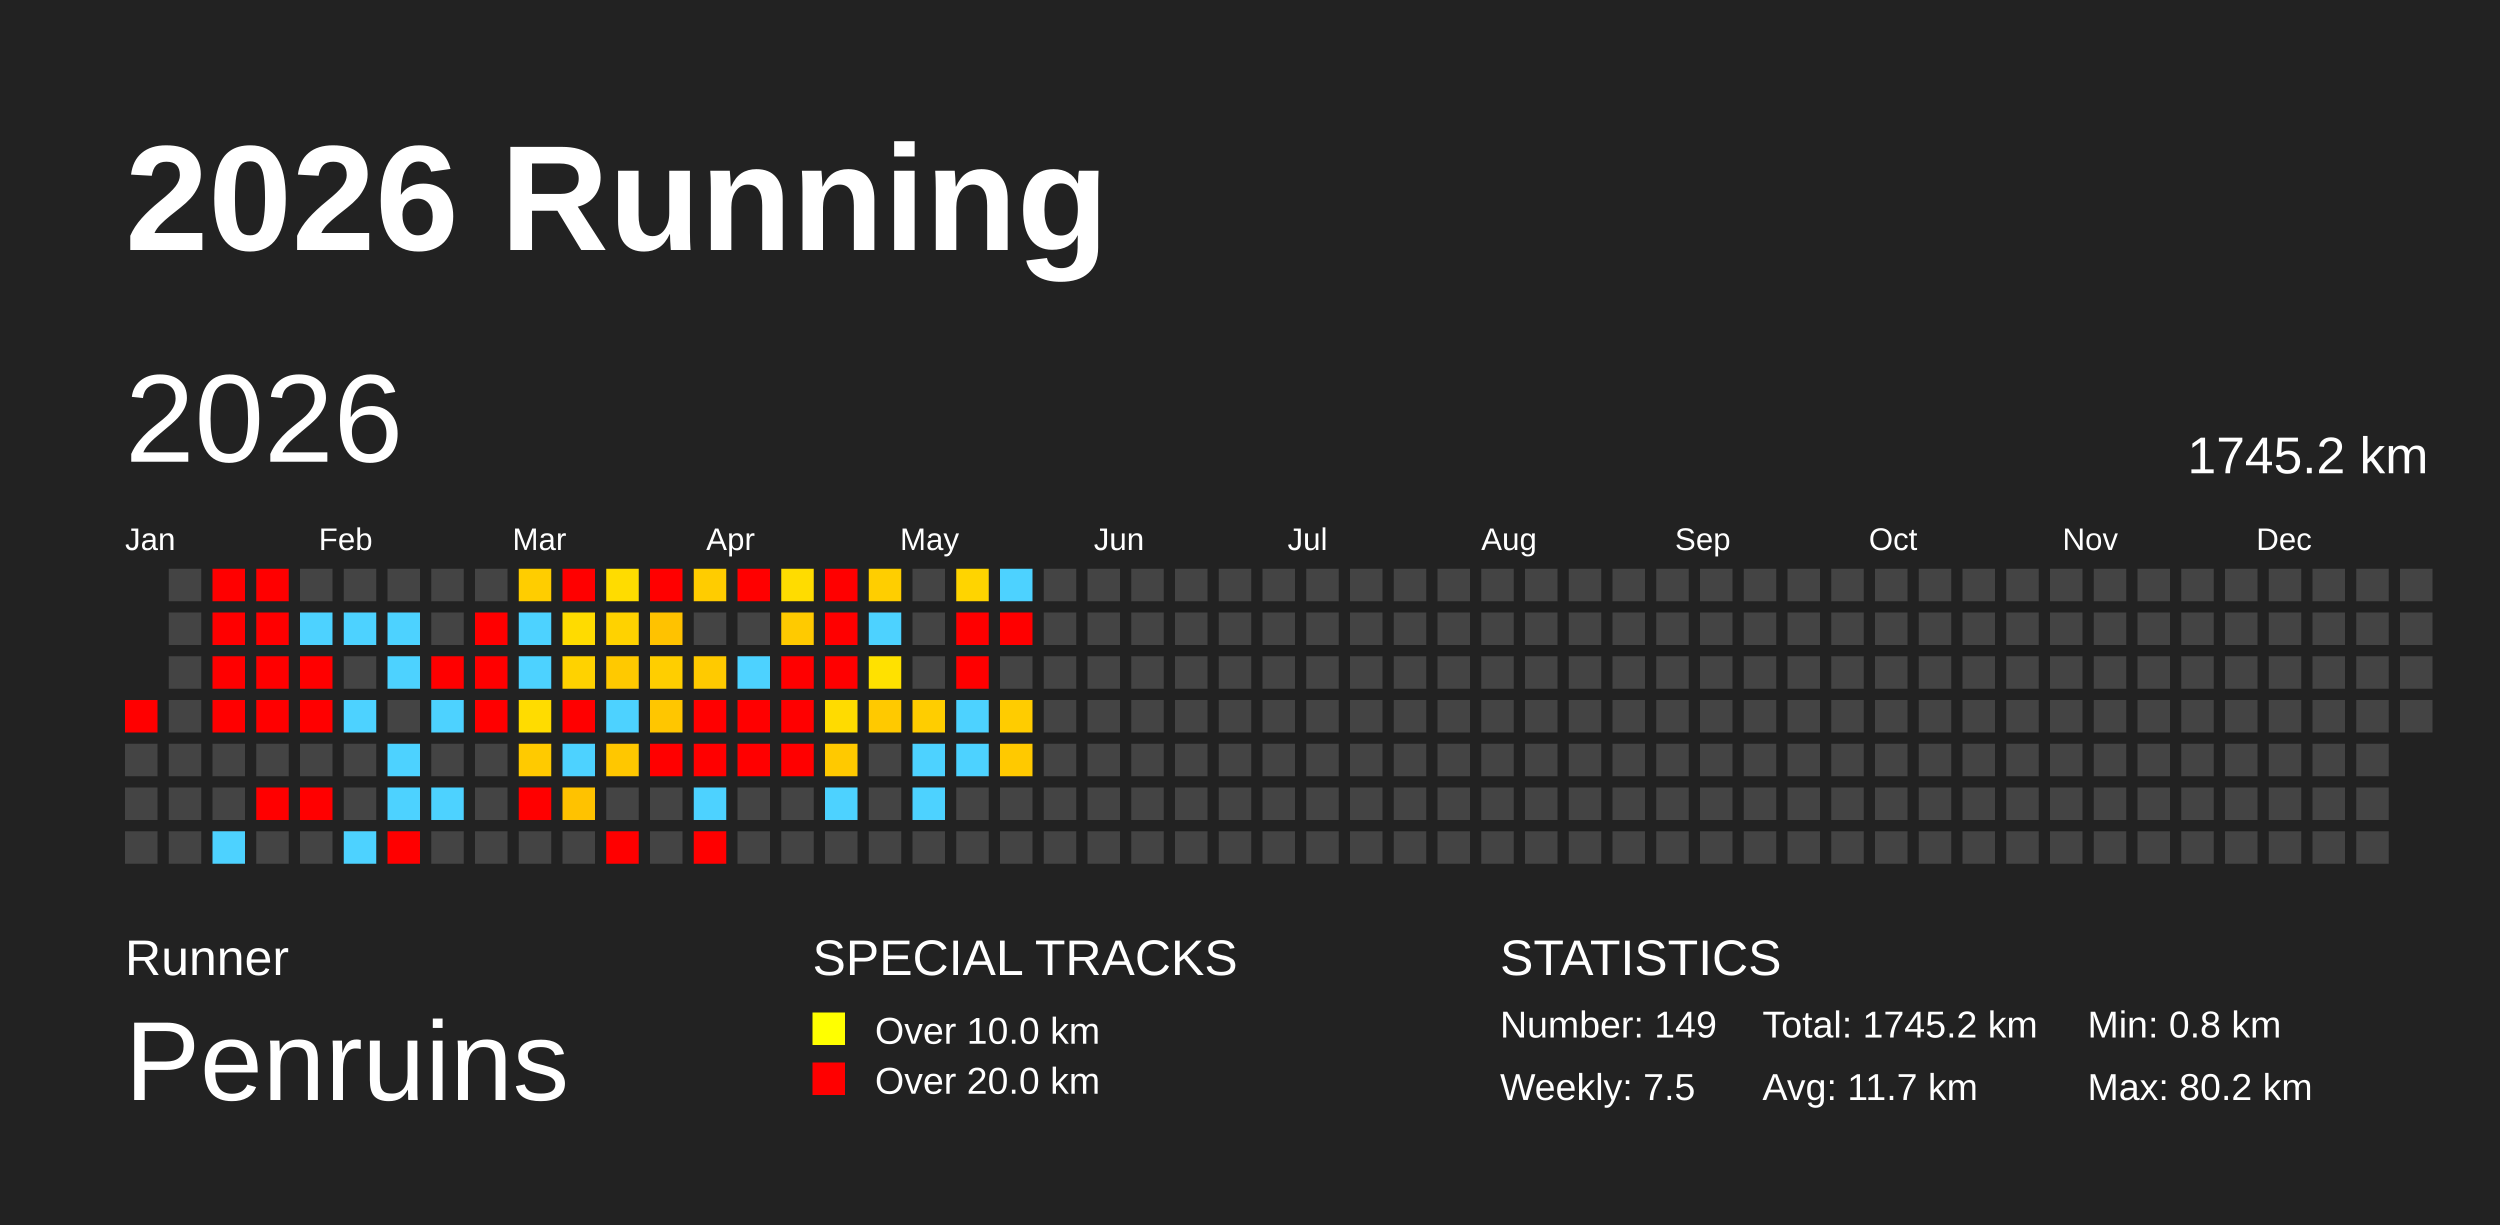
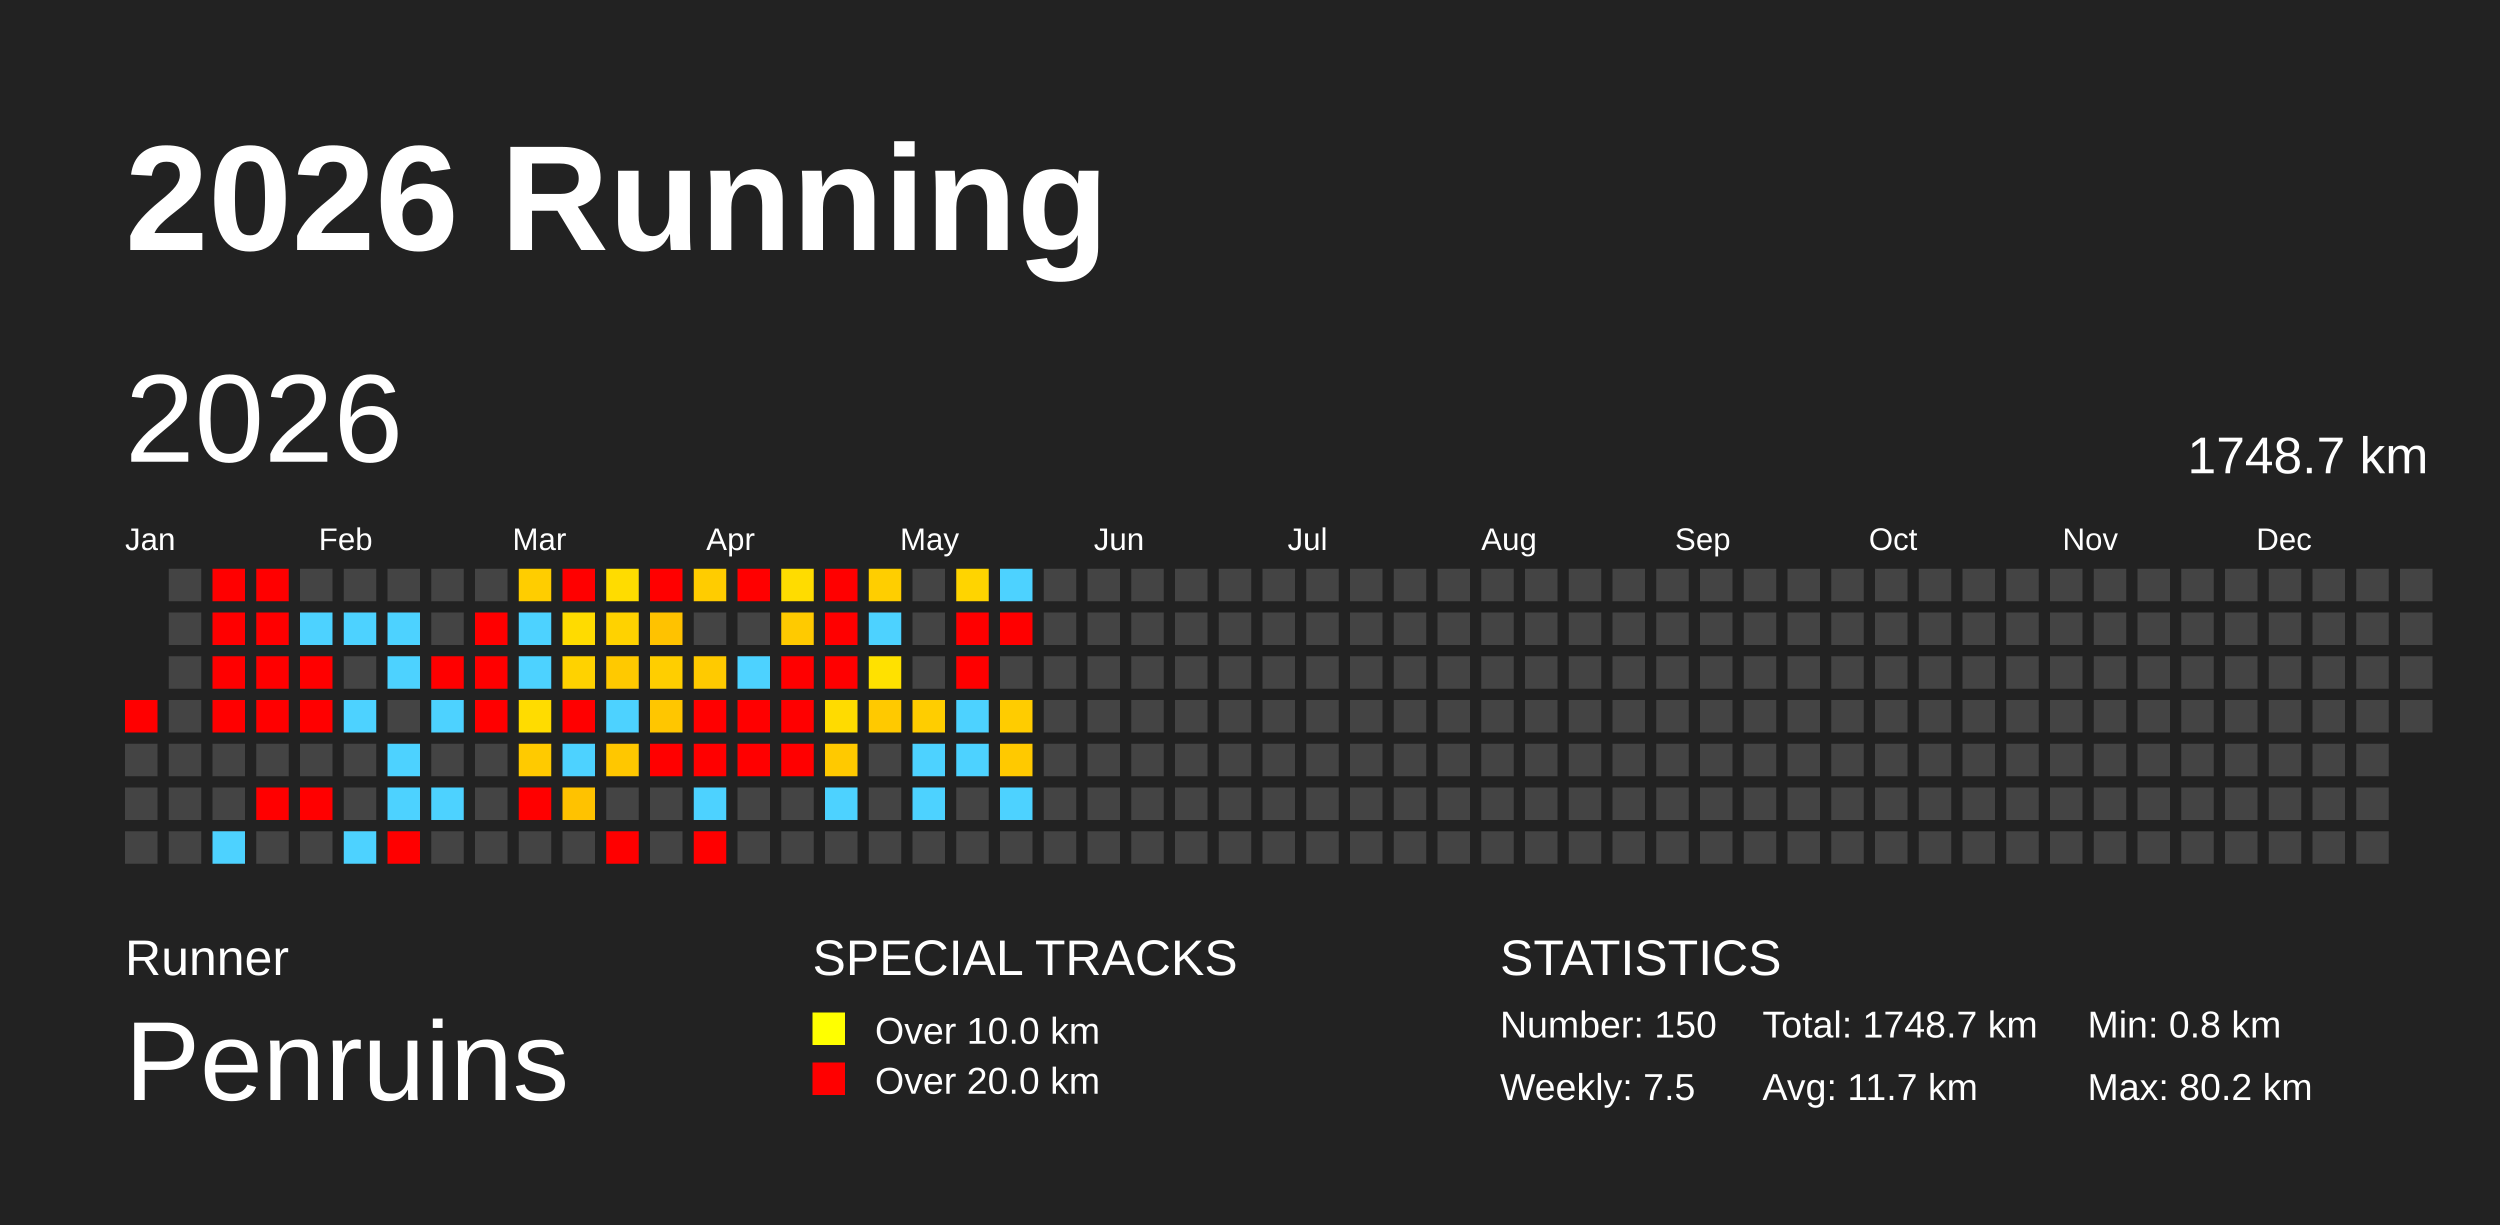
<svg xmlns="http://www.w3.org/2000/svg" baseProfile="full" height="98mm" version="1.1" viewBox="0,0,200,98" width="200mm">
  <defs />
  <rect fill="#222222" height="98" width="200" x="0" y="0" />
  <text fill="#FFFFFF" style="font-size:12px; font-family:Arial; font-weight:bold;" x="10" y="20">2026 Running</text>
  <text fill="#FFFFFF" style="font-size:4px; font-family:Arial" x="10" y="78">Runner</text>
  <text fill="#FFFFFF" style="font-size:9px; font-family:Arial" x="10" y="88">Penruins</text>
  <text fill="#FFFFFF" style="font-size:4px; font-family:Arial" x="65" y="78">SPECIAL TRACKS</text>
  <rect fill="yellow" height="2.6" width="2.6" x="65" y="81" />
  <text fill="#FFFFFF" style="font-size:3px; font-family:Arial" x="70" y="83.5">Over 10.0 km</text>
  <rect fill="red" height="2.6" width="2.6" x="65" y="85" />
  <text fill="#FFFFFF" style="font-size:3px; font-family:Arial" x="70" y="87.5">Over 20.0 km</text>
  <text fill="#FFFFFF" style="font-size:4px; font-family:Arial" x="120" y="78">STATISTICS</text>
-   <text fill="#FFFFFF" style="font-size:3px; font-family:Arial" x="120" y="83">Number: 149</text>
+   <text fill="#FFFFFF" style="font-size:3px; font-family:Arial" x="120" y="83">Number: 150</text>
  <text fill="#FFFFFF" style="font-size:3px; font-family:Arial" x="120" y="88">Weekly: 7.5</text>
-   <text fill="#FFFFFF" style="font-size:3px; font-family:Arial" x="141" y="83">Total: 1745.2 km</text>
+   <text fill="#FFFFFF" style="font-size:3px; font-family:Arial" x="141" y="83">Total: 1748.7 km</text>
  <text fill="#FFFFFF" style="font-size:3px; font-family:Arial" x="141" y="88">Avg: 11.7 km</text>
  <text fill="#FFFFFF" style="font-size:3px; font-family:Arial" x="167" y="83">Min: 0.8 km</text>
  <text fill="#FFFFFF" style="font-size:3px; font-family:Arial" x="167" y="88">Max: 80.2 km</text>
  <text dominant-baseline="hanging" fill="#FFFFFF" style="font-size:10.0px; font-family:Arial;" x="10" y="30">2026</text>
-   <text dominant-baseline="hanging" fill="#FFFFFF" style="font-size:4.125px; font-family:Arial;" x="175" y="35">1745.2 km</text>
+   <text dominant-baseline="hanging" fill="#FFFFFF" style="font-size:4.125px; font-family:Arial;" x="175" y="35">1748.7 km</text>
  <text fill="#FFFFFF" style="font-size:2.5px; font-family:Arial" x="10.0" y="44">Jan</text>
  <text fill="#FFFFFF" style="font-size:2.5px; font-family:Arial" x="25.5" y="44">Feb</text>
  <text fill="#FFFFFF" style="font-size:2.5px; font-family:Arial" x="41.0" y="44">Mar</text>
  <text fill="#FFFFFF" style="font-size:2.5px; font-family:Arial" x="56.5" y="44">Apr</text>
  <text fill="#FFFFFF" style="font-size:2.5px; font-family:Arial" x="72.0" y="44">May</text>
  <text fill="#FFFFFF" style="font-size:2.5px; font-family:Arial" x="87.5" y="44">Jun</text>
  <text fill="#FFFFFF" style="font-size:2.5px; font-family:Arial" x="103.0" y="44">Jul</text>
  <text fill="#FFFFFF" style="font-size:2.5px; font-family:Arial" x="118.5" y="44">Aug</text>
  <text fill="#FFFFFF" style="font-size:2.5px; font-family:Arial" x="134.0" y="44">Sep</text>
  <text fill="#FFFFFF" style="font-size:2.5px; font-family:Arial" x="149.5" y="44">Oct</text>
  <text fill="#FFFFFF" style="font-size:2.5px; font-family:Arial" x="165.0" y="44">Nov</text>
  <text fill="#FFFFFF" style="font-size:2.5px; font-family:Arial" x="180.5" y="44">Dec</text>
  <rect fill="red" height="2.6" width="2.6" x="10.0" y="56.0" />
  <rect fill="#444444" height="2.6" width="2.6" x="10.0" y="59.5" />
  <rect fill="#444444" height="2.6" width="2.6" x="10.0" y="63.0" />
  <rect fill="#444444" height="2.6" width="2.6" x="10.0" y="66.5" />
  <rect fill="#444444" height="2.6" width="2.6" x="13.5" y="45.5" />
  <rect fill="#444444" height="2.6" width="2.6" x="13.5" y="49.0" />
  <rect fill="#444444" height="2.6" width="2.6" x="13.5" y="52.5" />
  <rect fill="#444444" height="2.6" width="2.6" x="13.5" y="56.0" />
  <rect fill="#444444" height="2.6" width="2.6" x="13.5" y="59.5" />
  <rect fill="#444444" height="2.6" width="2.6" x="13.5" y="63.0" />
  <rect fill="#444444" height="2.6" width="2.6" x="13.5" y="66.5" />
  <rect fill="red" height="2.6" width="2.6" x="17.0" y="45.5" />
  <rect fill="red" height="2.6" width="2.6" x="17.0" y="49.0" />
  <rect fill="red" height="2.6" width="2.6" x="17.0" y="52.5" />
  <rect fill="red" height="2.6" width="2.6" x="17.0" y="56.0" />
  <rect fill="#444444" height="2.6" width="2.6" x="17.0" y="59.5" />
  <rect fill="#444444" height="2.6" width="2.6" x="17.0" y="63.0" />
  <rect fill="#4dd2ff" height="2.6" width="2.6" x="17.0" y="66.5" />
  <rect fill="red" height="2.6" width="2.6" x="20.5" y="45.5" />
  <rect fill="red" height="2.6" width="2.6" x="20.5" y="49.0" />
  <rect fill="red" height="2.6" width="2.6" x="20.5" y="52.5" />
  <rect fill="red" height="2.6" width="2.6" x="20.5" y="56.0" />
  <rect fill="#444444" height="2.6" width="2.6" x="20.5" y="59.5" />
  <rect fill="red" height="2.6" width="2.6" x="20.5" y="63.0" />
  <rect fill="#444444" height="2.6" width="2.6" x="20.5" y="66.5" />
  <rect fill="#444444" height="2.6" width="2.6" x="24.0" y="45.5" />
  <rect fill="#4dd2ff" height="2.6" width="2.6" x="24.0" y="49.0" />
  <rect fill="red" height="2.6" width="2.6" x="24.0" y="52.5" />
  <rect fill="red" height="2.6" width="2.6" x="24.0" y="56.0" />
  <rect fill="#444444" height="2.6" width="2.6" x="24.0" y="59.5" />
  <rect fill="red" height="2.6" width="2.6" x="24.0" y="63.0" />
  <rect fill="#444444" height="2.6" width="2.6" x="24.0" y="66.5" />
  <rect fill="#444444" height="2.6" width="2.6" x="27.5" y="45.5" />
  <rect fill="#4dd2ff" height="2.6" width="2.6" x="27.5" y="49.0" />
  <rect fill="#444444" height="2.6" width="2.6" x="27.5" y="52.5" />
  <rect fill="#4dd2ff" height="2.6" width="2.6" x="27.5" y="56.0" />
  <rect fill="#444444" height="2.6" width="2.6" x="27.5" y="59.5" />
  <rect fill="#444444" height="2.6" width="2.6" x="27.5" y="63.0" />
  <rect fill="#4dd2ff" height="2.6" width="2.6" x="27.5" y="66.5" />
  <rect fill="#444444" height="2.6" width="2.6" x="31.0" y="45.5" />
  <rect fill="#4dd2ff" height="2.6" width="2.6" x="31.0" y="49.0" />
  <rect fill="#4dd2ff" height="2.6" width="2.6" x="31.0" y="52.5" />
  <rect fill="#444444" height="2.6" width="2.6" x="31.0" y="56.0" />
  <rect fill="#4dd2ff" height="2.6" width="2.6" x="31.0" y="59.5" />
  <rect fill="#4dd2ff" height="2.6" width="2.6" x="31.0" y="63.0" />
  <rect fill="red" height="2.6" width="2.6" x="31.0" y="66.5" />
  <rect fill="#444444" height="2.6" width="2.6" x="34.5" y="45.5" />
  <rect fill="#444444" height="2.6" width="2.6" x="34.5" y="49.0" />
  <rect fill="red" height="2.6" width="2.6" x="34.5" y="52.5" />
  <rect fill="#4dd2ff" height="2.6" width="2.6" x="34.5" y="56.0" />
  <rect fill="#444444" height="2.6" width="2.6" x="34.5" y="59.5" />
  <rect fill="#4dd2ff" height="2.6" width="2.6" x="34.5" y="63.0" />
  <rect fill="#444444" height="2.6" width="2.6" x="34.5" y="66.5" />
  <rect fill="#444444" height="2.6" width="2.6" x="38.0" y="45.5" />
  <rect fill="red" height="2.6" width="2.6" x="38.0" y="49.0" />
  <rect fill="red" height="2.6" width="2.6" x="38.0" y="52.5" />
  <rect fill="red" height="2.6" width="2.6" x="38.0" y="56.0" />
  <rect fill="#444444" height="2.6" width="2.6" x="38.0" y="59.5" />
  <rect fill="#444444" height="2.6" width="2.6" x="38.0" y="63.0" />
  <rect fill="#444444" height="2.6" width="2.6" x="38.0" y="66.5" />
  <rect fill="#ffcd00" height="2.6" width="2.6" x="41.5" y="45.5" />
  <rect fill="#4dd2ff" height="2.6" width="2.6" x="41.5" y="49.0" />
  <rect fill="#4dd2ff" height="2.6" width="2.6" x="41.5" y="52.5" />
  <rect fill="#ffdc00" height="2.6" width="2.6" x="41.5" y="56.0" />
  <rect fill="#ffca00" height="2.6" width="2.6" x="41.5" y="59.5" />
  <rect fill="red" height="2.6" width="2.6" x="41.5" y="63.0" />
  <rect fill="#444444" height="2.6" width="2.6" x="41.5" y="66.5" />
  <rect fill="red" height="2.6" width="2.6" x="45.0" y="45.5" />
  <rect fill="#ffdb00" height="2.6" width="2.6" x="45.0" y="49.0" />
  <rect fill="#ffd200" height="2.6" width="2.6" x="45.0" y="52.5" />
  <rect fill="red" height="2.6" width="2.6" x="45.0" y="56.0" />
  <rect fill="#4dd2ff" height="2.6" width="2.6" x="45.0" y="59.5" />
  <rect fill="#ffc200" height="2.6" width="2.6" x="45.0" y="63.0" />
  <rect fill="#444444" height="2.6" width="2.6" x="45.0" y="66.5" />
  <rect fill="#ffdc00" height="2.6" width="2.6" x="48.5" y="45.5" />
  <rect fill="#ffd200" height="2.6" width="2.6" x="48.5" y="49.0" />
  <rect fill="#ffc900" height="2.6" width="2.6" x="48.5" y="52.5" />
  <rect fill="#4dd2ff" height="2.6" width="2.6" x="48.5" y="56.0" />
  <rect fill="#ffc700" height="2.6" width="2.6" x="48.5" y="59.5" />
  <rect fill="#444444" height="2.6" width="2.6" x="48.5" y="63.0" />
  <rect fill="red" height="2.6" width="2.6" x="48.5" y="66.5" />
  <rect fill="red" height="2.6" width="2.6" x="52.0" y="45.5" />
  <rect fill="#ffc200" height="2.6" width="2.6" x="52.0" y="49.0" />
  <rect fill="#ffce00" height="2.6" width="2.6" x="52.0" y="52.5" />
  <rect fill="#ffc600" height="2.6" width="2.6" x="52.0" y="56.0" />
  <rect fill="red" height="2.6" width="2.6" x="52.0" y="59.5" />
  <rect fill="#444444" height="2.6" width="2.6" x="52.0" y="63.0" />
  <rect fill="#444444" height="2.6" width="2.6" x="52.0" y="66.5" />
  <rect fill="#ffcc00" height="2.6" width="2.6" x="55.5" y="45.5" />
  <rect fill="#444444" height="2.6" width="2.6" x="55.5" y="49.0" />
  <rect fill="#ffca00" height="2.6" width="2.6" x="55.5" y="52.5" />
  <rect fill="red" height="2.6" width="2.6" x="55.5" y="56.0" />
  <rect fill="red" height="2.6" width="2.6" x="55.5" y="59.5" />
  <rect fill="#4dd2ff" height="2.6" width="2.6" x="55.5" y="63.0" />
  <rect fill="red" height="2.6" width="2.6" x="55.5" y="66.5" />
  <rect fill="red" height="2.6" width="2.6" x="59.0" y="45.5" />
  <rect fill="#444444" height="2.6" width="2.6" x="59.0" y="49.0" />
  <rect fill="#4dd2ff" height="2.6" width="2.6" x="59.0" y="52.5" />
  <rect fill="red" height="2.6" width="2.6" x="59.0" y="56.0" />
  <rect fill="red" height="2.6" width="2.6" x="59.0" y="59.5" />
  <rect fill="#444444" height="2.6" width="2.6" x="59.0" y="63.0" />
  <rect fill="#444444" height="2.6" width="2.6" x="59.0" y="66.5" />
  <rect fill="#ffdc00" height="2.6" width="2.6" x="62.5" y="45.5" />
  <rect fill="#ffca00" height="2.6" width="2.6" x="62.5" y="49.0" />
  <rect fill="red" height="2.6" width="2.6" x="62.5" y="52.5" />
  <rect fill="red" height="2.6" width="2.6" x="62.5" y="56.0" />
  <rect fill="red" height="2.6" width="2.6" x="62.5" y="59.5" />
  <rect fill="#444444" height="2.6" width="2.6" x="62.5" y="63.0" />
  <rect fill="#444444" height="2.6" width="2.6" x="62.5" y="66.5" />
  <rect fill="red" height="2.6" width="2.6" x="66.0" y="45.5" />
  <rect fill="red" height="2.6" width="2.6" x="66.0" y="49.0" />
  <rect fill="red" height="2.6" width="2.6" x="66.0" y="52.5" />
  <rect fill="#ffdb00" height="2.6" width="2.6" x="66.0" y="56.0" />
  <rect fill="#ffc900" height="2.6" width="2.6" x="66.0" y="59.5" />
  <rect fill="#4dd2ff" height="2.6" width="2.6" x="66.0" y="63.0" />
  <rect fill="#444444" height="2.6" width="2.6" x="66.0" y="66.5" />
  <rect fill="#ffce00" height="2.6" width="2.6" x="69.5" y="45.5" />
  <rect fill="#4dd2ff" height="2.6" width="2.6" x="69.5" y="49.0" />
  <rect fill="#ffe100" height="2.6" width="2.6" x="69.5" y="52.5" />
  <rect fill="#ffc900" height="2.6" width="2.6" x="69.5" y="56.0" />
  <rect fill="#444444" height="2.6" width="2.6" x="69.5" y="59.5" />
  <rect fill="#444444" height="2.6" width="2.6" x="69.5" y="63.0" />
  <rect fill="#444444" height="2.6" width="2.6" x="69.5" y="66.5" />
  <rect fill="#444444" height="2.6" width="2.6" x="73.0" y="45.5" />
  <rect fill="#444444" height="2.6" width="2.6" x="73.0" y="49.0" />
  <rect fill="#444444" height="2.6" width="2.6" x="73.0" y="52.5" />
  <rect fill="#ffcd00" height="2.6" width="2.6" x="73.0" y="56.0" />
  <rect fill="#4dd2ff" height="2.6" width="2.6" x="73.0" y="59.5" />
  <rect fill="#4dd2ff" height="2.6" width="2.6" x="73.0" y="63.0" />
  <rect fill="#444444" height="2.6" width="2.6" x="73.0" y="66.5" />
  <rect fill="#ffd400" height="2.6" width="2.6" x="76.5" y="45.5" />
  <rect fill="red" height="2.6" width="2.6" x="76.5" y="49.0" />
  <rect fill="red" height="2.6" width="2.6" x="76.5" y="52.5" />
  <rect fill="#4dd2ff" height="2.6" width="2.6" x="76.5" y="56.0" />
  <rect fill="#4dd2ff" height="2.6" width="2.6" x="76.5" y="59.5" />
  <rect fill="#444444" height="2.6" width="2.6" x="76.5" y="63.0" />
  <rect fill="#444444" height="2.6" width="2.6" x="76.5" y="66.5" />
  <rect fill="#4dd2ff" height="2.6" width="2.6" x="80.0" y="45.5" />
  <rect fill="red" height="2.6" width="2.6" x="80.0" y="49.0" />
  <rect fill="#444444" height="2.6" width="2.6" x="80.0" y="52.5" />
  <rect fill="#ffcc00" height="2.6" width="2.6" x="80.0" y="56.0" />
  <rect fill="#ffc900" height="2.6" width="2.6" x="80.0" y="59.5" />
-   <rect fill="#444444" height="2.6" width="2.6" x="80.0" y="63.0" />
+   <rect fill="#4dd2ff" height="2.6" width="2.6" x="80.0" y="63.0" />
  <rect fill="#444444" height="2.6" width="2.6" x="80.0" y="66.5" />
  <rect fill="#444444" height="2.6" width="2.6" x="83.5" y="45.5" />
  <rect fill="#444444" height="2.6" width="2.6" x="83.5" y="49.0" />
  <rect fill="#444444" height="2.6" width="2.6" x="83.5" y="52.5" />
  <rect fill="#444444" height="2.6" width="2.6" x="83.5" y="56.0" />
  <rect fill="#444444" height="2.6" width="2.6" x="83.5" y="59.5" />
  <rect fill="#444444" height="2.6" width="2.6" x="83.5" y="63.0" />
  <rect fill="#444444" height="2.6" width="2.6" x="83.5" y="66.5" />
  <rect fill="#444444" height="2.6" width="2.6" x="87.0" y="45.5" />
  <rect fill="#444444" height="2.6" width="2.6" x="87.0" y="49.0" />
  <rect fill="#444444" height="2.6" width="2.6" x="87.0" y="52.5" />
  <rect fill="#444444" height="2.6" width="2.6" x="87.0" y="56.0" />
  <rect fill="#444444" height="2.6" width="2.6" x="87.0" y="59.5" />
  <rect fill="#444444" height="2.6" width="2.6" x="87.0" y="63.0" />
  <rect fill="#444444" height="2.6" width="2.6" x="87.0" y="66.5" />
  <rect fill="#444444" height="2.6" width="2.6" x="90.5" y="45.5" />
  <rect fill="#444444" height="2.6" width="2.6" x="90.5" y="49.0" />
  <rect fill="#444444" height="2.6" width="2.6" x="90.5" y="52.5" />
  <rect fill="#444444" height="2.6" width="2.6" x="90.5" y="56.0" />
  <rect fill="#444444" height="2.6" width="2.6" x="90.5" y="59.5" />
  <rect fill="#444444" height="2.6" width="2.6" x="90.5" y="63.0" />
  <rect fill="#444444" height="2.6" width="2.6" x="90.5" y="66.5" />
  <rect fill="#444444" height="2.6" width="2.6" x="94.0" y="45.5" />
  <rect fill="#444444" height="2.6" width="2.6" x="94.0" y="49.0" />
  <rect fill="#444444" height="2.6" width="2.6" x="94.0" y="52.5" />
  <rect fill="#444444" height="2.6" width="2.6" x="94.0" y="56.0" />
  <rect fill="#444444" height="2.6" width="2.6" x="94.0" y="59.5" />
  <rect fill="#444444" height="2.6" width="2.6" x="94.0" y="63.0" />
  <rect fill="#444444" height="2.6" width="2.6" x="94.0" y="66.5" />
  <rect fill="#444444" height="2.6" width="2.6" x="97.5" y="45.5" />
  <rect fill="#444444" height="2.6" width="2.6" x="97.5" y="49.0" />
  <rect fill="#444444" height="2.6" width="2.6" x="97.5" y="52.5" />
  <rect fill="#444444" height="2.6" width="2.6" x="97.5" y="56.0" />
  <rect fill="#444444" height="2.6" width="2.6" x="97.5" y="59.5" />
  <rect fill="#444444" height="2.6" width="2.6" x="97.5" y="63.0" />
  <rect fill="#444444" height="2.6" width="2.6" x="97.5" y="66.5" />
  <rect fill="#444444" height="2.6" width="2.6" x="101.0" y="45.5" />
  <rect fill="#444444" height="2.6" width="2.6" x="101.0" y="49.0" />
  <rect fill="#444444" height="2.6" width="2.6" x="101.0" y="52.5" />
  <rect fill="#444444" height="2.6" width="2.6" x="101.0" y="56.0" />
  <rect fill="#444444" height="2.6" width="2.6" x="101.0" y="59.5" />
  <rect fill="#444444" height="2.6" width="2.6" x="101.0" y="63.0" />
  <rect fill="#444444" height="2.6" width="2.6" x="101.0" y="66.5" />
  <rect fill="#444444" height="2.6" width="2.6" x="104.5" y="45.5" />
  <rect fill="#444444" height="2.6" width="2.6" x="104.5" y="49.0" />
  <rect fill="#444444" height="2.6" width="2.6" x="104.5" y="52.5" />
  <rect fill="#444444" height="2.6" width="2.6" x="104.5" y="56.0" />
  <rect fill="#444444" height="2.6" width="2.6" x="104.5" y="59.5" />
  <rect fill="#444444" height="2.6" width="2.6" x="104.5" y="63.0" />
  <rect fill="#444444" height="2.6" width="2.6" x="104.5" y="66.5" />
  <rect fill="#444444" height="2.6" width="2.6" x="108.0" y="45.5" />
  <rect fill="#444444" height="2.6" width="2.6" x="108.0" y="49.0" />
  <rect fill="#444444" height="2.6" width="2.6" x="108.0" y="52.5" />
  <rect fill="#444444" height="2.6" width="2.6" x="108.0" y="56.0" />
  <rect fill="#444444" height="2.6" width="2.6" x="108.0" y="59.5" />
  <rect fill="#444444" height="2.6" width="2.6" x="108.0" y="63.0" />
  <rect fill="#444444" height="2.6" width="2.6" x="108.0" y="66.5" />
  <rect fill="#444444" height="2.6" width="2.6" x="111.5" y="45.5" />
  <rect fill="#444444" height="2.6" width="2.6" x="111.5" y="49.0" />
  <rect fill="#444444" height="2.6" width="2.6" x="111.5" y="52.5" />
  <rect fill="#444444" height="2.6" width="2.6" x="111.5" y="56.0" />
  <rect fill="#444444" height="2.6" width="2.6" x="111.5" y="59.5" />
  <rect fill="#444444" height="2.6" width="2.6" x="111.5" y="63.0" />
  <rect fill="#444444" height="2.6" width="2.6" x="111.5" y="66.5" />
  <rect fill="#444444" height="2.6" width="2.6" x="115.0" y="45.5" />
  <rect fill="#444444" height="2.6" width="2.6" x="115.0" y="49.0" />
  <rect fill="#444444" height="2.6" width="2.6" x="115.0" y="52.5" />
  <rect fill="#444444" height="2.6" width="2.6" x="115.0" y="56.0" />
  <rect fill="#444444" height="2.6" width="2.6" x="115.0" y="59.5" />
  <rect fill="#444444" height="2.6" width="2.6" x="115.0" y="63.0" />
  <rect fill="#444444" height="2.6" width="2.6" x="115.0" y="66.5" />
  <rect fill="#444444" height="2.6" width="2.6" x="118.5" y="45.5" />
  <rect fill="#444444" height="2.6" width="2.6" x="118.5" y="49.0" />
  <rect fill="#444444" height="2.6" width="2.6" x="118.5" y="52.5" />
  <rect fill="#444444" height="2.6" width="2.6" x="118.5" y="56.0" />
  <rect fill="#444444" height="2.6" width="2.6" x="118.5" y="59.5" />
  <rect fill="#444444" height="2.6" width="2.6" x="118.5" y="63.0" />
  <rect fill="#444444" height="2.6" width="2.6" x="118.5" y="66.5" />
  <rect fill="#444444" height="2.6" width="2.6" x="122.0" y="45.5" />
  <rect fill="#444444" height="2.6" width="2.6" x="122.0" y="49.0" />
  <rect fill="#444444" height="2.6" width="2.6" x="122.0" y="52.5" />
  <rect fill="#444444" height="2.6" width="2.6" x="122.0" y="56.0" />
  <rect fill="#444444" height="2.6" width="2.6" x="122.0" y="59.5" />
  <rect fill="#444444" height="2.6" width="2.6" x="122.0" y="63.0" />
  <rect fill="#444444" height="2.6" width="2.6" x="122.0" y="66.5" />
  <rect fill="#444444" height="2.6" width="2.6" x="125.5" y="45.5" />
  <rect fill="#444444" height="2.6" width="2.6" x="125.5" y="49.0" />
  <rect fill="#444444" height="2.6" width="2.6" x="125.5" y="52.5" />
  <rect fill="#444444" height="2.6" width="2.6" x="125.5" y="56.0" />
  <rect fill="#444444" height="2.6" width="2.6" x="125.5" y="59.5" />
  <rect fill="#444444" height="2.6" width="2.6" x="125.5" y="63.0" />
  <rect fill="#444444" height="2.6" width="2.6" x="125.5" y="66.5" />
  <rect fill="#444444" height="2.6" width="2.6" x="129.0" y="45.5" />
  <rect fill="#444444" height="2.6" width="2.6" x="129.0" y="49.0" />
  <rect fill="#444444" height="2.6" width="2.6" x="129.0" y="52.5" />
  <rect fill="#444444" height="2.6" width="2.6" x="129.0" y="56.0" />
  <rect fill="#444444" height="2.6" width="2.6" x="129.0" y="59.5" />
  <rect fill="#444444" height="2.6" width="2.6" x="129.0" y="63.0" />
  <rect fill="#444444" height="2.6" width="2.6" x="129.0" y="66.5" />
  <rect fill="#444444" height="2.6" width="2.6" x="132.5" y="45.5" />
  <rect fill="#444444" height="2.6" width="2.6" x="132.5" y="49.0" />
  <rect fill="#444444" height="2.6" width="2.6" x="132.5" y="52.5" />
  <rect fill="#444444" height="2.6" width="2.6" x="132.5" y="56.0" />
  <rect fill="#444444" height="2.6" width="2.6" x="132.5" y="59.5" />
  <rect fill="#444444" height="2.6" width="2.6" x="132.5" y="63.0" />
  <rect fill="#444444" height="2.6" width="2.6" x="132.5" y="66.5" />
  <rect fill="#444444" height="2.6" width="2.6" x="136.0" y="45.5" />
  <rect fill="#444444" height="2.6" width="2.6" x="136.0" y="49.0" />
  <rect fill="#444444" height="2.6" width="2.6" x="136.0" y="52.5" />
  <rect fill="#444444" height="2.6" width="2.6" x="136.0" y="56.0" />
  <rect fill="#444444" height="2.6" width="2.6" x="136.0" y="59.5" />
  <rect fill="#444444" height="2.6" width="2.6" x="136.0" y="63.0" />
  <rect fill="#444444" height="2.6" width="2.6" x="136.0" y="66.5" />
  <rect fill="#444444" height="2.6" width="2.6" x="139.5" y="45.5" />
  <rect fill="#444444" height="2.6" width="2.6" x="139.5" y="49.0" />
  <rect fill="#444444" height="2.6" width="2.6" x="139.5" y="52.5" />
  <rect fill="#444444" height="2.6" width="2.6" x="139.5" y="56.0" />
  <rect fill="#444444" height="2.6" width="2.6" x="139.5" y="59.5" />
  <rect fill="#444444" height="2.6" width="2.6" x="139.5" y="63.0" />
  <rect fill="#444444" height="2.6" width="2.6" x="139.5" y="66.5" />
  <rect fill="#444444" height="2.6" width="2.6" x="143.0" y="45.5" />
  <rect fill="#444444" height="2.6" width="2.6" x="143.0" y="49.0" />
  <rect fill="#444444" height="2.6" width="2.6" x="143.0" y="52.5" />
  <rect fill="#444444" height="2.6" width="2.6" x="143.0" y="56.0" />
  <rect fill="#444444" height="2.6" width="2.6" x="143.0" y="59.5" />
  <rect fill="#444444" height="2.6" width="2.6" x="143.0" y="63.0" />
  <rect fill="#444444" height="2.6" width="2.6" x="143.0" y="66.5" />
  <rect fill="#444444" height="2.6" width="2.6" x="146.5" y="45.5" />
  <rect fill="#444444" height="2.6" width="2.6" x="146.5" y="49.0" />
  <rect fill="#444444" height="2.6" width="2.6" x="146.5" y="52.5" />
  <rect fill="#444444" height="2.6" width="2.6" x="146.5" y="56.0" />
  <rect fill="#444444" height="2.6" width="2.6" x="146.5" y="59.5" />
  <rect fill="#444444" height="2.6" width="2.6" x="146.5" y="63.0" />
  <rect fill="#444444" height="2.6" width="2.6" x="146.5" y="66.5" />
  <rect fill="#444444" height="2.6" width="2.6" x="150.0" y="45.5" />
  <rect fill="#444444" height="2.6" width="2.6" x="150.0" y="49.0" />
  <rect fill="#444444" height="2.6" width="2.6" x="150.0" y="52.5" />
  <rect fill="#444444" height="2.6" width="2.6" x="150.0" y="56.0" />
  <rect fill="#444444" height="2.6" width="2.6" x="150.0" y="59.5" />
  <rect fill="#444444" height="2.6" width="2.6" x="150.0" y="63.0" />
  <rect fill="#444444" height="2.6" width="2.6" x="150.0" y="66.5" />
  <rect fill="#444444" height="2.6" width="2.6" x="153.5" y="45.5" />
  <rect fill="#444444" height="2.6" width="2.6" x="153.5" y="49.0" />
  <rect fill="#444444" height="2.6" width="2.6" x="153.5" y="52.5" />
  <rect fill="#444444" height="2.6" width="2.6" x="153.5" y="56.0" />
  <rect fill="#444444" height="2.6" width="2.6" x="153.5" y="59.5" />
  <rect fill="#444444" height="2.6" width="2.6" x="153.5" y="63.0" />
  <rect fill="#444444" height="2.6" width="2.6" x="153.5" y="66.5" />
  <rect fill="#444444" height="2.6" width="2.6" x="157.0" y="45.5" />
  <rect fill="#444444" height="2.6" width="2.6" x="157.0" y="49.0" />
  <rect fill="#444444" height="2.6" width="2.6" x="157.0" y="52.5" />
  <rect fill="#444444" height="2.6" width="2.6" x="157.0" y="56.0" />
  <rect fill="#444444" height="2.6" width="2.6" x="157.0" y="59.5" />
  <rect fill="#444444" height="2.6" width="2.6" x="157.0" y="63.0" />
  <rect fill="#444444" height="2.6" width="2.6" x="157.0" y="66.5" />
  <rect fill="#444444" height="2.6" width="2.6" x="160.5" y="45.5" />
  <rect fill="#444444" height="2.6" width="2.6" x="160.5" y="49.0" />
  <rect fill="#444444" height="2.6" width="2.6" x="160.5" y="52.5" />
  <rect fill="#444444" height="2.6" width="2.6" x="160.5" y="56.0" />
  <rect fill="#444444" height="2.6" width="2.6" x="160.5" y="59.5" />
  <rect fill="#444444" height="2.6" width="2.6" x="160.5" y="63.0" />
  <rect fill="#444444" height="2.6" width="2.6" x="160.5" y="66.5" />
  <rect fill="#444444" height="2.6" width="2.6" x="164.0" y="45.5" />
  <rect fill="#444444" height="2.6" width="2.6" x="164.0" y="49.0" />
  <rect fill="#444444" height="2.6" width="2.6" x="164.0" y="52.5" />
  <rect fill="#444444" height="2.6" width="2.6" x="164.0" y="56.0" />
  <rect fill="#444444" height="2.6" width="2.6" x="164.0" y="59.5" />
  <rect fill="#444444" height="2.6" width="2.6" x="164.0" y="63.0" />
  <rect fill="#444444" height="2.6" width="2.6" x="164.0" y="66.5" />
  <rect fill="#444444" height="2.6" width="2.6" x="167.5" y="45.5" />
  <rect fill="#444444" height="2.6" width="2.6" x="167.5" y="49.0" />
  <rect fill="#444444" height="2.6" width="2.6" x="167.5" y="52.5" />
  <rect fill="#444444" height="2.6" width="2.6" x="167.5" y="56.0" />
  <rect fill="#444444" height="2.6" width="2.6" x="167.5" y="59.5" />
  <rect fill="#444444" height="2.6" width="2.6" x="167.5" y="63.0" />
  <rect fill="#444444" height="2.6" width="2.6" x="167.5" y="66.5" />
  <rect fill="#444444" height="2.6" width="2.6" x="171.0" y="45.5" />
  <rect fill="#444444" height="2.6" width="2.6" x="171.0" y="49.0" />
  <rect fill="#444444" height="2.6" width="2.6" x="171.0" y="52.5" />
  <rect fill="#444444" height="2.6" width="2.6" x="171.0" y="56.0" />
  <rect fill="#444444" height="2.6" width="2.6" x="171.0" y="59.5" />
  <rect fill="#444444" height="2.6" width="2.6" x="171.0" y="63.0" />
  <rect fill="#444444" height="2.6" width="2.6" x="171.0" y="66.5" />
  <rect fill="#444444" height="2.6" width="2.6" x="174.5" y="45.5" />
  <rect fill="#444444" height="2.6" width="2.6" x="174.5" y="49.0" />
  <rect fill="#444444" height="2.6" width="2.6" x="174.5" y="52.5" />
  <rect fill="#444444" height="2.6" width="2.6" x="174.5" y="56.0" />
  <rect fill="#444444" height="2.6" width="2.6" x="174.5" y="59.5" />
  <rect fill="#444444" height="2.6" width="2.6" x="174.5" y="63.0" />
  <rect fill="#444444" height="2.6" width="2.6" x="174.5" y="66.5" />
  <rect fill="#444444" height="2.6" width="2.6" x="178.0" y="45.5" />
  <rect fill="#444444" height="2.6" width="2.6" x="178.0" y="49.0" />
  <rect fill="#444444" height="2.6" width="2.6" x="178.0" y="52.5" />
  <rect fill="#444444" height="2.6" width="2.6" x="178.0" y="56.0" />
  <rect fill="#444444" height="2.6" width="2.6" x="178.0" y="59.5" />
  <rect fill="#444444" height="2.6" width="2.6" x="178.0" y="63.0" />
  <rect fill="#444444" height="2.6" width="2.6" x="178.0" y="66.5" />
  <rect fill="#444444" height="2.6" width="2.6" x="181.5" y="45.5" />
  <rect fill="#444444" height="2.6" width="2.6" x="181.5" y="49.0" />
  <rect fill="#444444" height="2.6" width="2.6" x="181.5" y="52.5" />
  <rect fill="#444444" height="2.6" width="2.6" x="181.5" y="56.0" />
  <rect fill="#444444" height="2.6" width="2.6" x="181.5" y="59.5" />
  <rect fill="#444444" height="2.6" width="2.6" x="181.5" y="63.0" />
  <rect fill="#444444" height="2.6" width="2.6" x="181.5" y="66.5" />
  <rect fill="#444444" height="2.6" width="2.6" x="185.0" y="45.5" />
  <rect fill="#444444" height="2.6" width="2.6" x="185.0" y="49.0" />
  <rect fill="#444444" height="2.6" width="2.6" x="185.0" y="52.5" />
  <rect fill="#444444" height="2.6" width="2.6" x="185.0" y="56.0" />
  <rect fill="#444444" height="2.6" width="2.6" x="185.0" y="59.5" />
  <rect fill="#444444" height="2.6" width="2.6" x="185.0" y="63.0" />
  <rect fill="#444444" height="2.6" width="2.6" x="185.0" y="66.5" />
  <rect fill="#444444" height="2.6" width="2.6" x="188.5" y="45.5" />
  <rect fill="#444444" height="2.6" width="2.6" x="188.5" y="49.0" />
  <rect fill="#444444" height="2.6" width="2.6" x="188.5" y="52.5" />
  <rect fill="#444444" height="2.6" width="2.6" x="188.5" y="56.0" />
  <rect fill="#444444" height="2.6" width="2.6" x="188.5" y="59.5" />
  <rect fill="#444444" height="2.6" width="2.6" x="188.5" y="63.0" />
  <rect fill="#444444" height="2.6" width="2.6" x="188.5" y="66.5" />
  <rect fill="#444444" height="2.6" width="2.6" x="192.0" y="45.5" />
  <rect fill="#444444" height="2.6" width="2.6" x="192.0" y="49.0" />
  <rect fill="#444444" height="2.6" width="2.6" x="192.0" y="52.5" />
  <rect fill="#444444" height="2.6" width="2.6" x="192.0" y="56.0" />
</svg>
